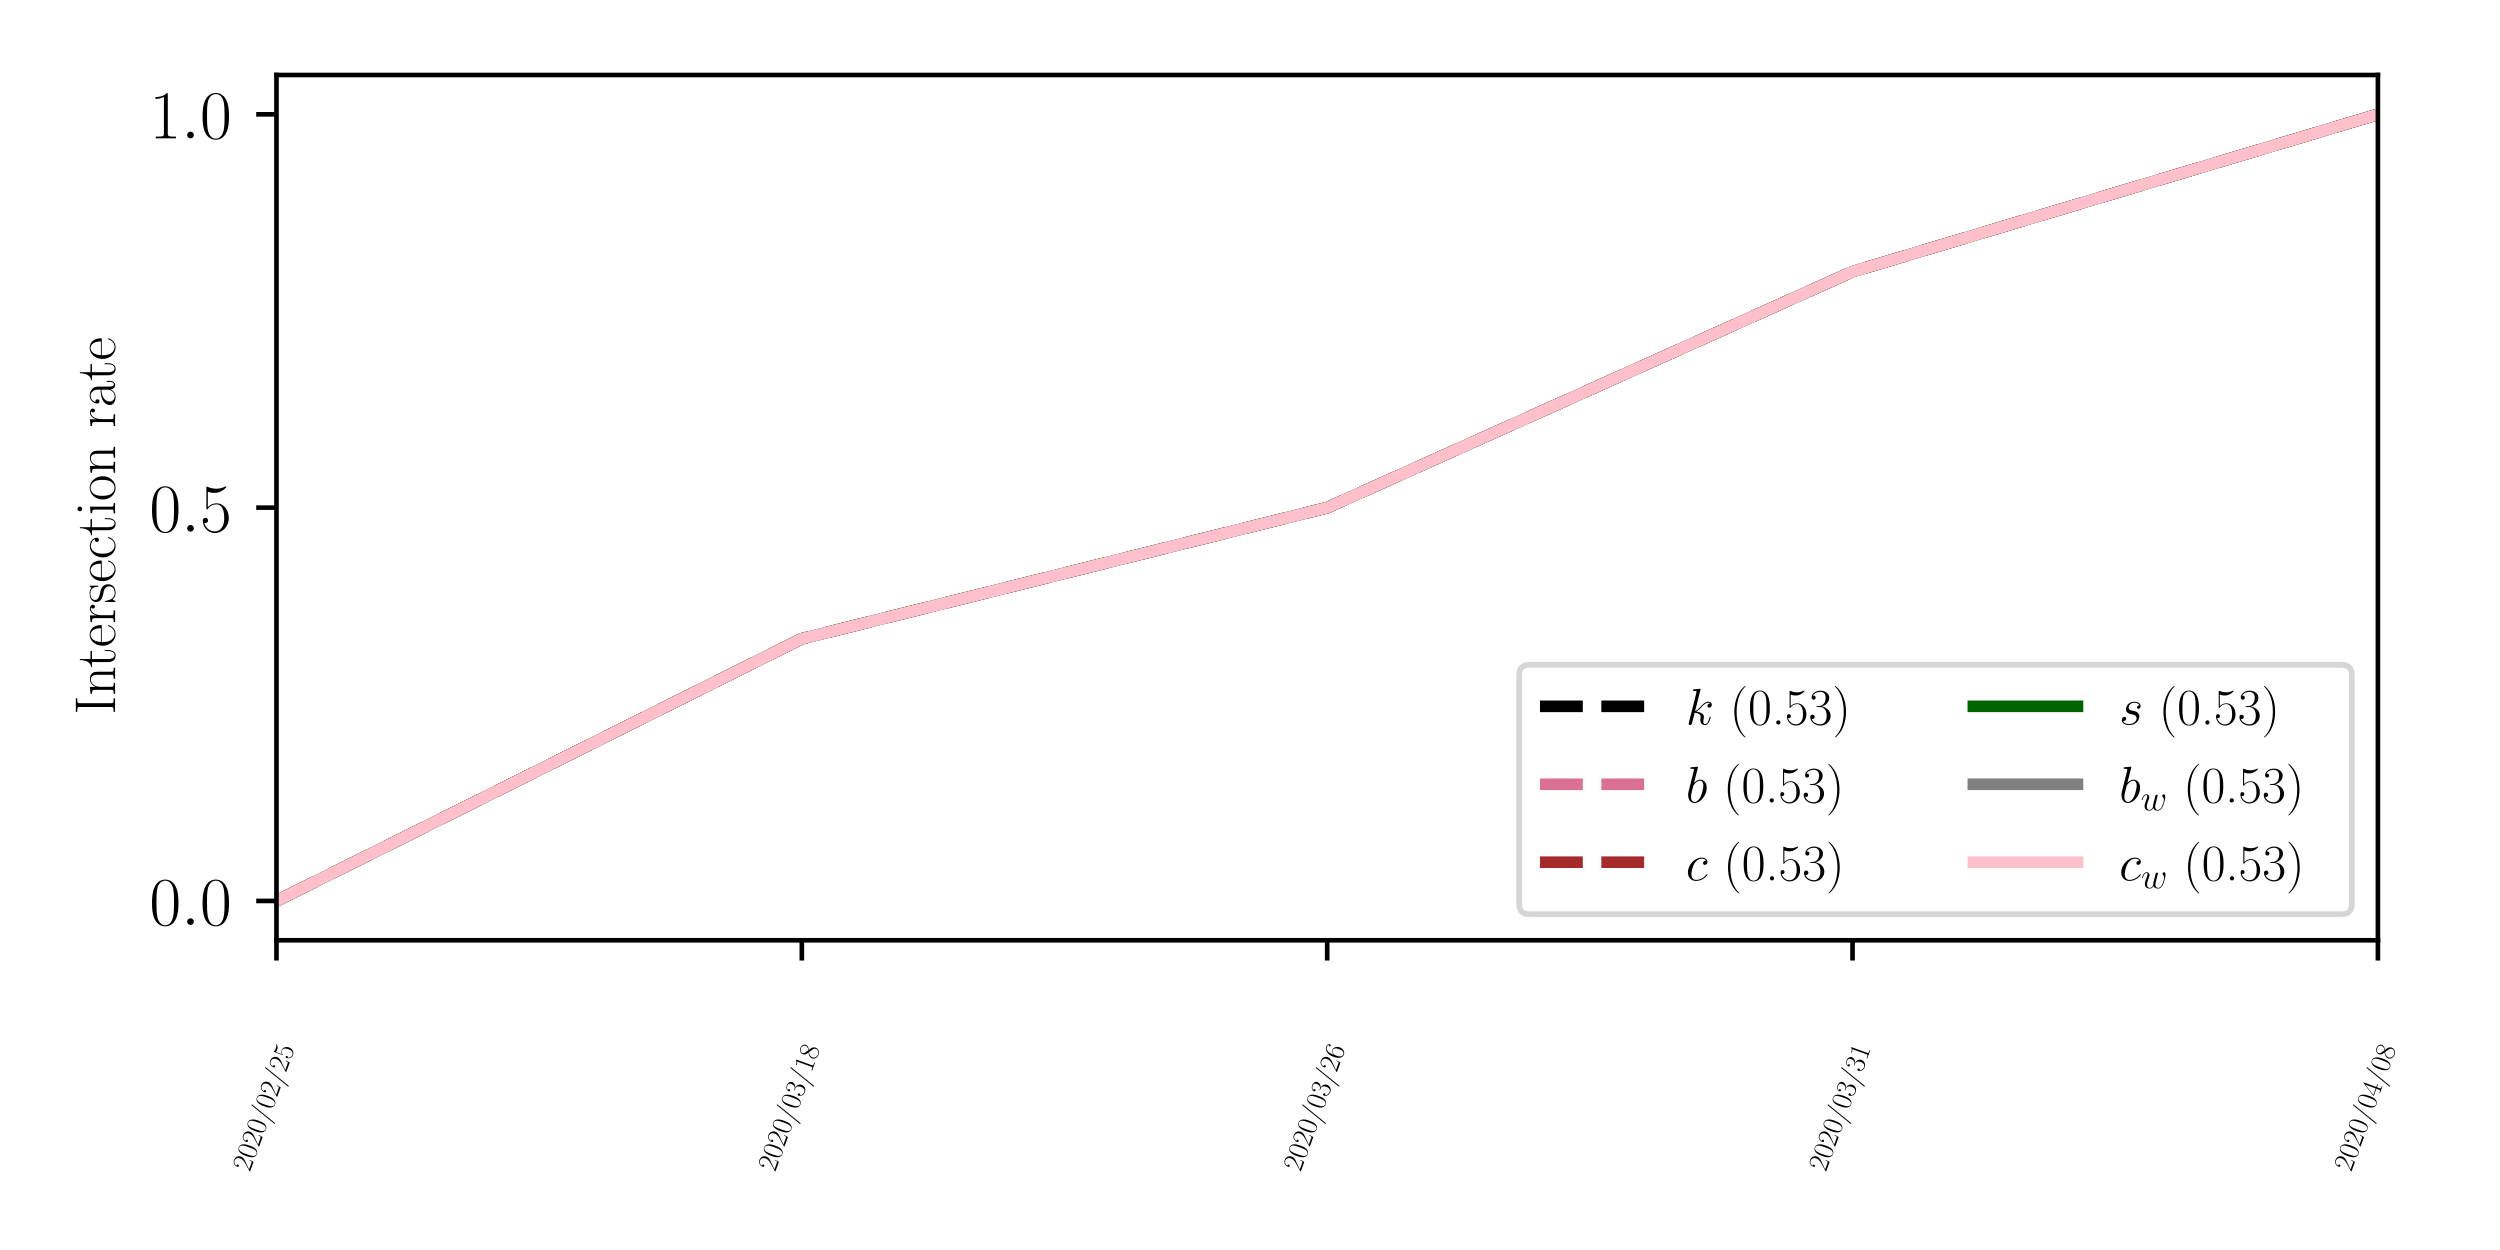
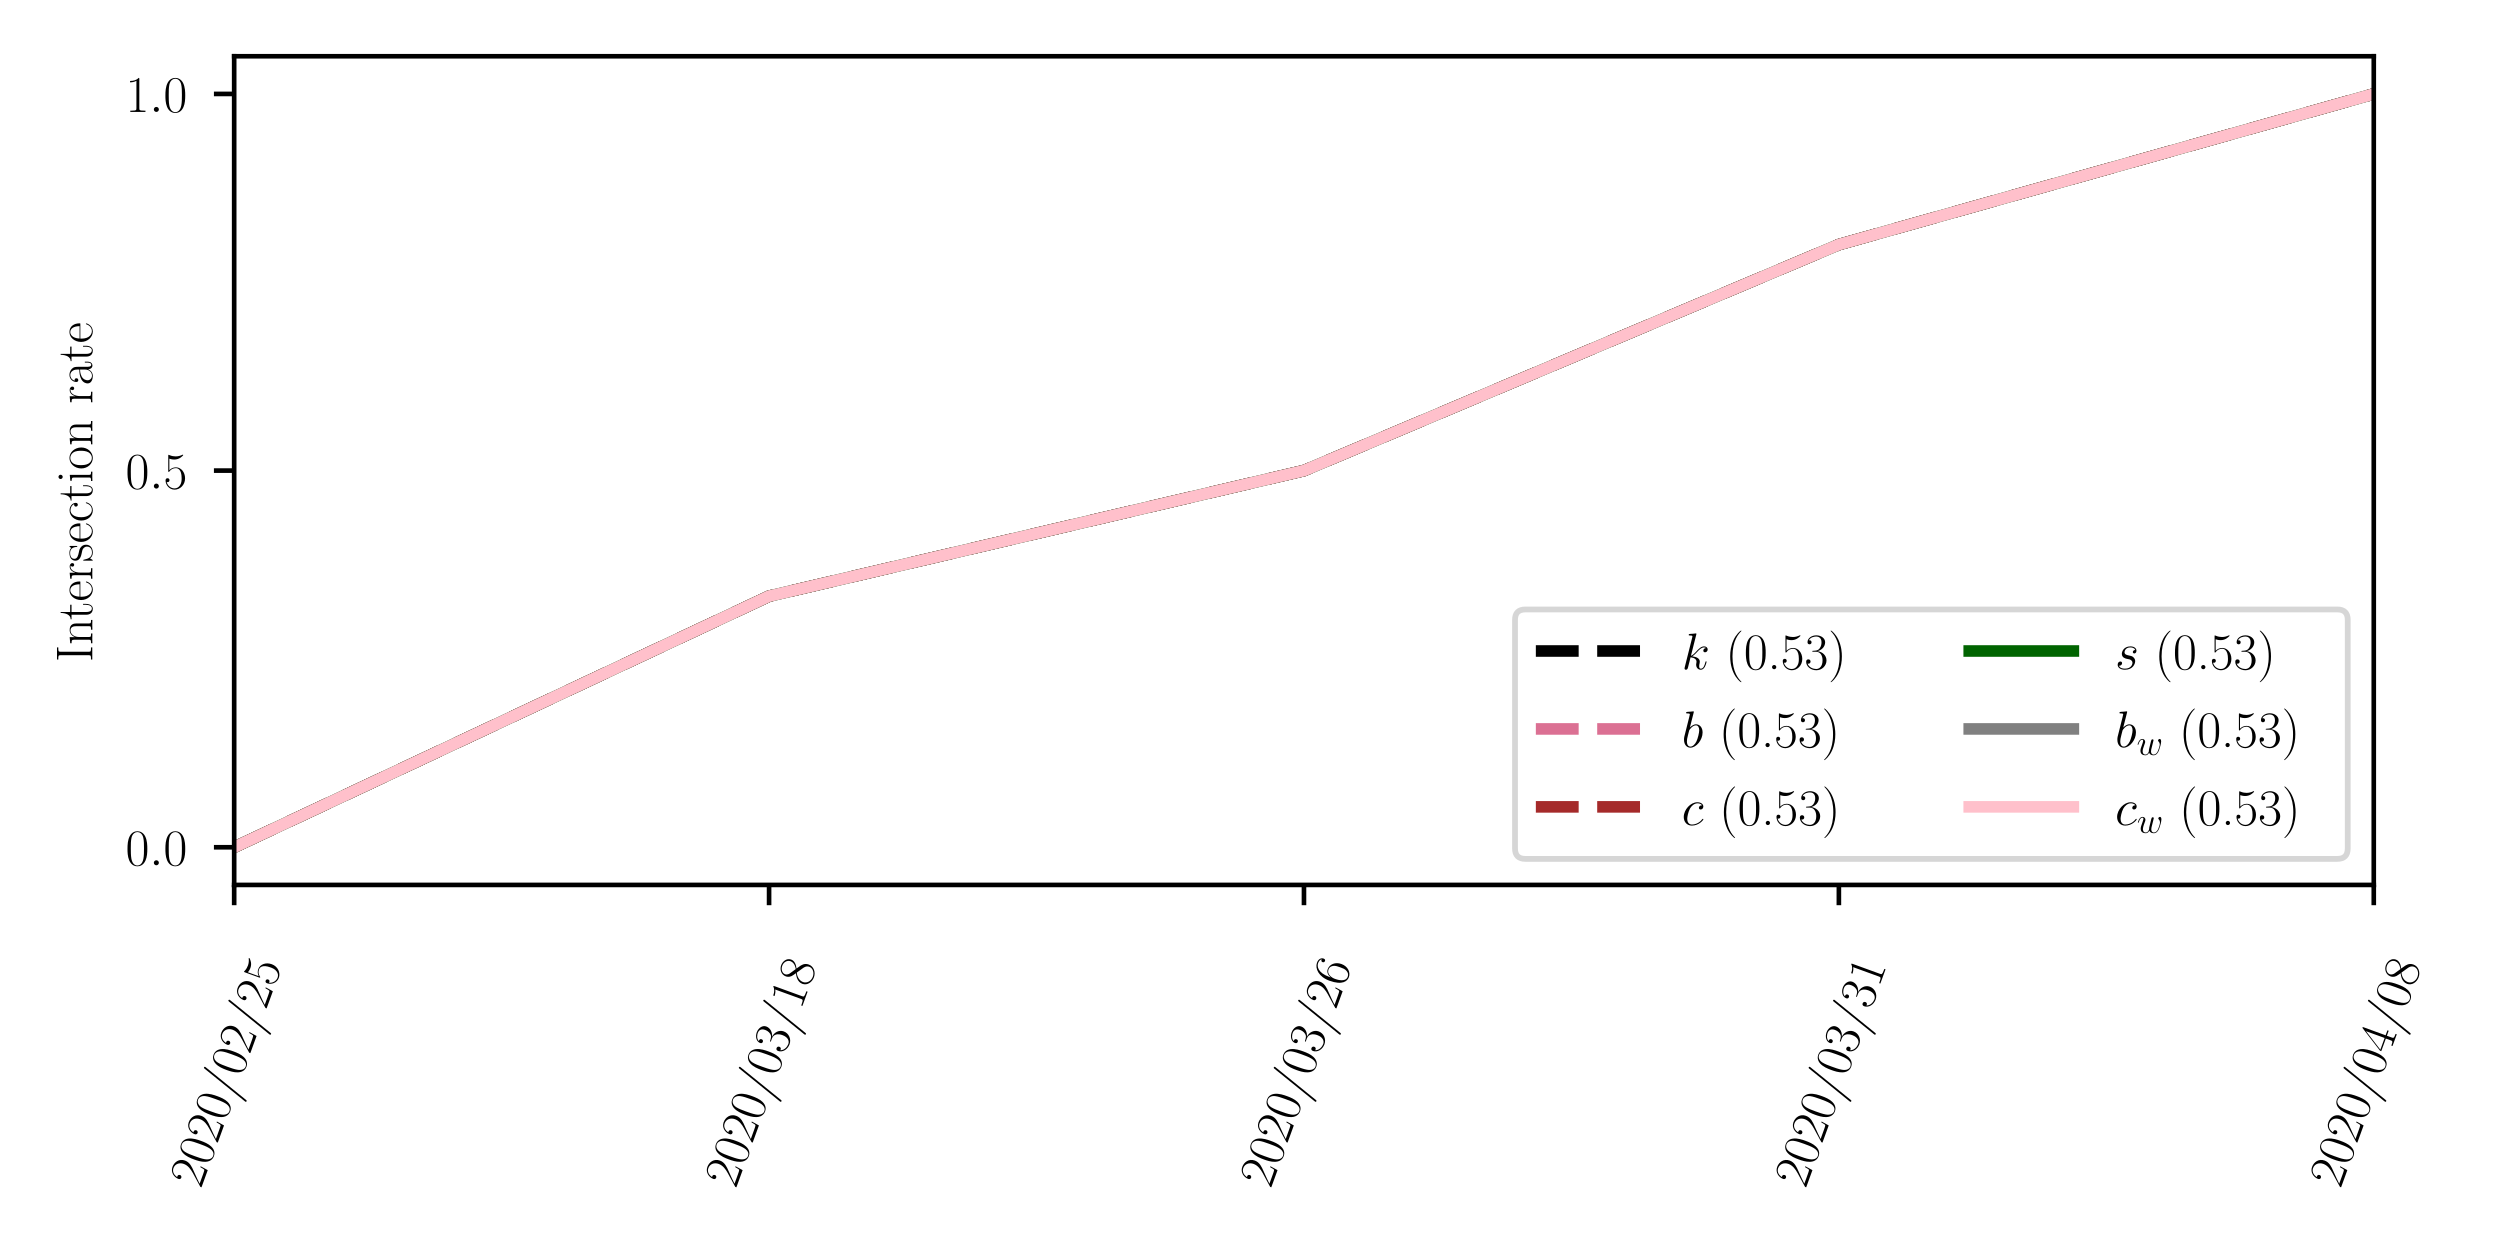
<svg xmlns="http://www.w3.org/2000/svg" xmlns:xlink="http://www.w3.org/1999/xlink" height="216pt" version="1.1" viewBox="0 0 432 216" width="432pt">
  <defs>
    <style type="text/css">*{stroke-linecap:butt;stroke-linejoin:round;}</style>
  </defs>
  <g id="figure_1">
    <g id="patch_1">
      <path d="M 0 216  L 432 216  L 432 0  L 0 0  z " style="fill:#ffffff;" />
    </g>
    <g id="axes_1">
      <g id="patch_2">
-         <path d="M 47.773 162.48  L 410.902 162.48  L 410.902 12.96  L 47.773 12.96  z " style="fill:#ffffff;" />
+         <path d="M 40.465 152.915  L 410.188 152.915  L 410.188 9.72  L 40.465 9.72  z " style="fill:#ffffff;" />
      </g>
      <g id="matplotlib.axis_1">
        <g id="xtick_1">
          <g id="line2d_1">
            <defs>
-               <path d="M 0 0  L 0 3.5  " id="m657aa4697c" style="stroke:#000000;stroke-width:0.8;" />
-             </defs>
-             <g>
-               <use style="stroke:#000000;stroke-width:0.8;" x="47.773" xlink:href="#m657aa4697c" y="162.48" />
+               <path d="M 0 0  L 0 3.5  " id="m4691509f79" style="stroke:#000000;stroke-width:0.8;" />
+             </defs>
+             <g>
+               <use style="stroke:#000000;stroke-width:0.8;" x="40.465" xlink:href="#m4691509f79" y="152.915" />
            </g>
          </g>
          <g id="text_1">
-             <g transform="translate(43.1461 202.6141)rotate(-70)scale(0.05 -0.05)">
+             <g transform="translate(34.69212 205.5133)rotate(-70)scale(0.09 -0.09)">
              <defs>
                <path d="M 2669 989  L 2554 989  C 2490 536 2438 459 2413 420  C 2381 369 1920 369 1830 369  L 602 369  C 832 619 1280 1072 1824 1597  C 2214 1967 2669 2402 2669 3035  C 2669 3790 2067 4224 1395 4224  C 691 4224 262 3604 262 3030  C 262 2780 448 2748 525 2748  C 589 2748 781 2787 781 3010  C 781 3207 614 3264 525 3264  C 486 3264 448 3258 422 3245  C 544 3790 915 4058 1306 4058  C 1862 4058 2227 3617 2227 3035  C 2227 2479 1901 2000 1536 1584  L 262 146  L 262 0  L 2515 0  L 2669 989  z " id="CMR17-32" transform="scale(0.015625)" />
                <path d="M 2688 2025  C 2688 2416 2682 3080 2413 3591  C 2176 4039 1798 4198 1466 4198  C 1158 4198 768 4058 525 3597  C 269 3118 243 2524 243 2025  C 243 1661 250 1106 448 619  C 723 -39 1216 -128 1466 -128  C 1760 -128 2208 -7 2470 600  C 2662 1042 2688 1559 2688 2025  z M 1466 -26  C 1056 -26 813 325 723 812  C 653 1188 653 1738 653 2096  C 653 2588 653 2997 736 3387  C 858 3929 1216 4096 1466 4096  C 1728 4096 2067 3923 2189 3400  C 2272 3036 2278 2607 2278 2096  C 2278 1680 2278 1169 2202 792  C 2067 95 1690 -26 1466 -26  z " id="CMR17-30" transform="scale(0.015625)" />
                <path d="M 2605 4545  C 2637 4627 2637 4640 2637 4653  C 2637 4729 2579 4768 2528 4768  C 2451 4768 2426 4717 2400 4640  L 326 -1377  C 294 -1460 294 -1473 294 -1486  C 294 -1562 352 -1600 403 -1600  C 480 -1600 506 -1549 531 -1473  L 2605 4545  z " id="CMR17-2f" transform="scale(0.015625)" />
                <path d="M 730 3692  C 794 3666 1056 3584 1325 3584  C 1920 3584 2246 3911 2432 4100  C 2432 4157 2432 4192 2394 4192  C 2387 4192 2374 4192 2323 4163  C 2099 4058 1837 3973 1517 3973  C 1325 3973 1037 3999 723 4139  C 653 4171 640 4171 634 4171  C 602 4171 595 4164 595 4037  L 595 2203  C 595 2089 595 2057 659 2057  C 691 2057 704 2070 736 2114  C 941 2401 1222 2522 1542 2522  C 1766 2522 2246 2382 2246 1289  C 2246 1085 2246 715 2054 421  C 1894 159 1645 25 1370 25  C 947 25 518 320 403 814  C 429 807 480 795 506 795  C 589 795 749 840 749 1038  C 749 1210 627 1280 506 1280  C 358 1280 262 1190 262 1011  C 262 454 704 -128 1382 -128  C 2042 -128 2669 440 2669 1264  C 2669 2030 2170 2624 1549 2624  C 1222 2624 947 2503 730 2274  L 730 3692  z " id="CMR17-35" transform="scale(0.015625)" />
              </defs>
              <use transform="scale(0.996264)" xlink:href="#CMR17-32" />
              <use transform="translate(45.69048 0)scale(0.996264)" xlink:href="#CMR17-30" />
              <use transform="translate(91.38095 0)scale(0.996264)" xlink:href="#CMR17-32" />
              <use transform="translate(137.0714 0)scale(0.996264)" xlink:href="#CMR17-30" />
              <use transform="translate(182.7619 0)scale(0.996264)" xlink:href="#CMR17-2f" />
              <use transform="translate(228.4524 0)scale(0.996264)" xlink:href="#CMR17-30" />
              <use transform="translate(274.1429 0)scale(0.996264)" xlink:href="#CMR17-32" />
              <use transform="translate(319.8333 0)scale(0.996264)" xlink:href="#CMR17-2f" />
              <use transform="translate(365.5238 0)scale(0.996264)" xlink:href="#CMR17-32" />
              <use transform="translate(411.2143 0)scale(0.996264)" xlink:href="#CMR17-35" />
            </g>
          </g>
        </g>
        <g id="xtick_2">
          <g id="line2d_2">
            <g>
-               <use style="stroke:#000000;stroke-width:0.8;" x="138.556" xlink:href="#m657aa4697c" y="162.48" />
+               <use style="stroke:#000000;stroke-width:0.8;" x="132.896" xlink:href="#m4691509f79" y="152.915" />
            </g>
          </g>
          <g id="text_2">
-             <g transform="translate(133.9283 202.6141)rotate(-70)scale(0.05 -0.05)">
+             <g transform="translate(127.1227 205.5133)rotate(-70)scale(0.09 -0.09)">
              <defs>
                <path d="M 1414 2157  C 1984 2157 2234 1662 2234 1090  C 2234 320 1824 25 1453 25  C 1114 25 563 194 390 693  C 422 680 454 680 486 680  C 640 680 755 782 755 948  C 755 1133 614 1216 486 1216  C 378 1216 211 1165 211 926  C 211 335 787 -128 1466 -128  C 2176 -128 2720 430 2720 1085  C 2720 1707 2208 2157 1600 2227  C 2086 2328 2554 2756 2554 3329  C 2554 3820 2048 4179 1472 4179  C 890 4179 378 3829 378 3329  C 378 3110 544 3072 627 3072  C 762 3072 877 3155 877 3321  C 877 3486 762 3569 627 3569  C 602 3569 570 3569 544 3557  C 730 3959 1235 4032 1459 4032  C 1683 4032 2106 3925 2106 3320  C 2106 3143 2080 2828 1862 2550  C 1670 2304 1453 2304 1242 2284  C 1210 2284 1062 2269 1037 2269  C 992 2263 966 2257 966 2208  C 966 2163 973 2157 1101 2157  L 1414 2157  z " id="CMR17-33" transform="scale(0.015625)" />
                <path d="M 1702 4058  C 1702 4192 1696 4192 1606 4192  C 1357 3916 979 3827 621 3827  C 602 3827 570 3827 563 3808  C 557 3795 557 3782 557 3648  C 755 3648 1088 3686 1344 3839  L 1344 461  C 1344 236 1331 160 781 160  L 589 160  L 589 0  C 896 0 1216 0 1523 0  C 1830 0 2150 0 2458 0  L 2458 160  L 2266 160  C 1715 160 1702 230 1702 458  L 1702 4058  z " id="CMR17-31" transform="scale(0.015625)" />
                <path d="M 1741 2264  C 2144 2467 2554 2773 2554 3263  C 2554 3841 1990 4179 1472 4179  C 890 4179 378 3759 378 3180  C 378 3021 416 2747 666 2505  C 730 2442 998 2251 1171 2130  C 883 1983 211 1634 211 934  C 211 279 838 -128 1459 -128  C 2144 -128 2720 362 2720 1010  C 2720 1590 2330 1857 2074 2029  L 1741 2264  z M 902 2822  C 851 2854 595 3051 595 3351  C 595 3739 998 4032 1459 4032  C 1965 4032 2336 3676 2336 3262  C 2336 2669 1670 2331 1638 2331  C 1632 2331 1626 2331 1574 2370  L 902 2822  z M 2080 1519  C 2176 1449 2483 1240 2483 851  C 2483 381 2010 25 1472 25  C 890 25 448 438 448 940  C 448 1443 838 1862 1280 2060  L 2080 1519  z " id="CMR17-38" transform="scale(0.015625)" />
              </defs>
              <use transform="scale(0.996264)" xlink:href="#CMR17-32" />
              <use transform="translate(45.69048 0)scale(0.996264)" xlink:href="#CMR17-30" />
              <use transform="translate(91.38095 0)scale(0.996264)" xlink:href="#CMR17-32" />
              <use transform="translate(137.0714 0)scale(0.996264)" xlink:href="#CMR17-30" />
              <use transform="translate(182.7619 0)scale(0.996264)" xlink:href="#CMR17-2f" />
              <use transform="translate(228.4524 0)scale(0.996264)" xlink:href="#CMR17-30" />
              <use transform="translate(274.1429 0)scale(0.996264)" xlink:href="#CMR17-33" />
              <use transform="translate(319.8333 0)scale(0.996264)" xlink:href="#CMR17-2f" />
              <use transform="translate(365.5238 0)scale(0.996264)" xlink:href="#CMR17-31" />
              <use transform="translate(411.2143 0)scale(0.996264)" xlink:href="#CMR17-38" />
            </g>
          </g>
        </g>
        <g id="xtick_3">
          <g id="line2d_3">
            <g>
-               <use style="stroke:#000000;stroke-width:0.8;" x="229.338" xlink:href="#m657aa4697c" y="162.48" />
+               <use style="stroke:#000000;stroke-width:0.8;" x="225.326" xlink:href="#m4691509f79" y="152.915" />
            </g>
          </g>
          <g id="text_3">
-             <g transform="translate(224.7105 202.6141)rotate(-70)scale(0.05 -0.05)">
+             <g transform="translate(219.5532 205.5133)rotate(-70)scale(0.09 -0.09)">
              <defs>
                <path d="M 678 2176  C 678 3690 1395 4032 1811 4032  C 1946 4032 2272 4009 2400 3776  C 2298 3776 2106 3776 2106 3553  C 2106 3381 2246 3323 2336 3323  C 2394 3323 2566 3348 2566 3560  C 2566 3954 2246 4179 1805 4179  C 1043 4179 243 3390 243 1984  C 243 253 966 -128 1478 -128  C 2099 -128 2688 427 2688 1283  C 2688 2081 2170 2662 1517 2662  C 1126 2662 838 2407 678 1960  L 678 2176  z M 1478 25  C 691 25 691 1200 691 1436  C 691 1896 909 2560 1504 2560  C 1613 2560 1926 2560 2138 2120  C 2253 1870 2253 1609 2253 1289  C 2253 944 2253 690 2118 434  C 1978 171 1773 25 1478 25  z " id="CMR17-36" transform="scale(0.015625)" />
              </defs>
              <use transform="scale(0.996264)" xlink:href="#CMR17-32" />
              <use transform="translate(45.69048 0)scale(0.996264)" xlink:href="#CMR17-30" />
              <use transform="translate(91.38095 0)scale(0.996264)" xlink:href="#CMR17-32" />
              <use transform="translate(137.0714 0)scale(0.996264)" xlink:href="#CMR17-30" />
              <use transform="translate(182.7619 0)scale(0.996264)" xlink:href="#CMR17-2f" />
              <use transform="translate(228.4524 0)scale(0.996264)" xlink:href="#CMR17-30" />
              <use transform="translate(274.1429 0)scale(0.996264)" xlink:href="#CMR17-33" />
              <use transform="translate(319.8333 0)scale(0.996264)" xlink:href="#CMR17-2f" />
              <use transform="translate(365.5238 0)scale(0.996264)" xlink:href="#CMR17-32" />
              <use transform="translate(411.2143 0)scale(0.996264)" xlink:href="#CMR17-36" />
            </g>
          </g>
        </g>
        <g id="xtick_4">
          <g id="line2d_4">
            <g>
-               <use style="stroke:#000000;stroke-width:0.8;" x="320.12" xlink:href="#m657aa4697c" y="162.48" />
+               <use style="stroke:#000000;stroke-width:0.8;" x="317.757" xlink:href="#m4691509f79" y="152.915" />
            </g>
          </g>
          <g id="text_4">
-             <g transform="translate(315.4927 202.6141)rotate(-70)scale(0.05 -0.05)">
+             <g transform="translate(311.9838 205.5133)rotate(-70)scale(0.09 -0.09)">
              <use transform="scale(0.996264)" xlink:href="#CMR17-32" />
              <use transform="translate(45.69048 0)scale(0.996264)" xlink:href="#CMR17-30" />
              <use transform="translate(91.38095 0)scale(0.996264)" xlink:href="#CMR17-32" />
              <use transform="translate(137.0714 0)scale(0.996264)" xlink:href="#CMR17-30" />
              <use transform="translate(182.7619 0)scale(0.996264)" xlink:href="#CMR17-2f" />
              <use transform="translate(228.4524 0)scale(0.996264)" xlink:href="#CMR17-30" />
              <use transform="translate(274.1429 0)scale(0.996264)" xlink:href="#CMR17-33" />
              <use transform="translate(319.8333 0)scale(0.996264)" xlink:href="#CMR17-2f" />
              <use transform="translate(365.5238 0)scale(0.996264)" xlink:href="#CMR17-33" />
              <use transform="translate(411.2143 0)scale(0.996264)" xlink:href="#CMR17-31" />
            </g>
          </g>
        </g>
        <g id="xtick_5">
          <g id="line2d_5">
            <g>
-               <use style="stroke:#000000;stroke-width:0.8;" x="410.902" xlink:href="#m657aa4697c" y="162.48" />
+               <use style="stroke:#000000;stroke-width:0.8;" x="410.188" xlink:href="#m4691509f79" y="152.915" />
            </g>
          </g>
          <g id="text_5">
-             <g transform="translate(406.2749 202.6141)rotate(-70)scale(0.05 -0.05)">
+             <g transform="translate(404.4144 205.5133)rotate(-70)scale(0.09 -0.09)">
              <defs>
                <path d="M 2150 4122  C 2150 4256 2144 4256 2029 4256  L 128 1254  L 128 1088  L 1779 1088  L 1779 457  C 1779 224 1766 160 1318 160  L 1197 160  L 1197 0  C 1402 0 1747 0 1965 0  C 2182 0 2528 0 2733 0  L 2733 160  L 2611 160  C 2163 160 2150 224 2150 457  L 2150 1088  L 2803 1088  L 2803 1254  L 2150 1254  L 2150 4122  z M 1798 3703  L 1798 1254  L 256 1254  L 1798 3703  z " id="CMR17-34" transform="scale(0.015625)" />
              </defs>
              <use transform="scale(0.996264)" xlink:href="#CMR17-32" />
              <use transform="translate(45.69048 0)scale(0.996264)" xlink:href="#CMR17-30" />
              <use transform="translate(91.38095 0)scale(0.996264)" xlink:href="#CMR17-32" />
              <use transform="translate(137.0714 0)scale(0.996264)" xlink:href="#CMR17-30" />
              <use transform="translate(182.7619 0)scale(0.996264)" xlink:href="#CMR17-2f" />
              <use transform="translate(228.4524 0)scale(0.996264)" xlink:href="#CMR17-30" />
              <use transform="translate(274.1429 0)scale(0.996264)" xlink:href="#CMR17-34" />
              <use transform="translate(319.8333 0)scale(0.996264)" xlink:href="#CMR17-2f" />
              <use transform="translate(365.5238 0)scale(0.996264)" xlink:href="#CMR17-30" />
              <use transform="translate(411.2143 0)scale(0.996264)" xlink:href="#CMR17-38" />
            </g>
          </g>
        </g>
      </g>
      <g id="matplotlib.axis_2">
        <g id="ytick_1">
          <g id="line2d_6">
            <defs>
-               <path d="M 0 0  L -3.5 0  " id="m4fef4a9b06" style="stroke:#000000;stroke-width:0.8;" />
-             </defs>
-             <g>
-               <use style="stroke:#000000;stroke-width:0.8;" x="47.773" xlink:href="#m4fef4a9b06" y="155.683" />
+               <path d="M 0 0  L -3.5 0  " id="m60e252d87d" style="stroke:#000000;stroke-width:0.8;" />
+             </defs>
+             <g>
+               <use style="stroke:#000000;stroke-width:0.8;" x="40.465" xlink:href="#m60e252d87d" y="146.406" />
            </g>
          </g>
          <g id="text_6">
-             <g transform="translate(25.81568 159.8343)scale(0.12 -0.12)">
+             <g transform="translate(21.69011 149.5196)scale(0.09 -0.09)">
              <defs>
                <path d="M 1178 307  C 1178 492 1024 619 870 619  C 685 619 557 466 557 313  C 557 128 710 0 864 0  C 1050 0 1178 153 1178 307  z " id="CMMI12-3a" transform="scale(0.015625)" />
              </defs>
              <use transform="scale(0.996264)" xlink:href="#CMR17-30" />
              <use transform="translate(45.69048 0)scale(0.996264)" xlink:href="#CMMI12-3a" />
              <use transform="translate(72.78765 0)scale(0.996264)" xlink:href="#CMR17-30" />
            </g>
          </g>
        </g>
        <g id="ytick_2">
          <g id="line2d_7">
            <g>
-               <use style="stroke:#000000;stroke-width:0.8;" x="47.773" xlink:href="#m4fef4a9b06" y="87.72" />
+               <use style="stroke:#000000;stroke-width:0.8;" x="40.465" xlink:href="#m60e252d87d" y="81.318" />
            </g>
          </g>
          <g id="text_7">
-             <g transform="translate(25.81568 91.87089)scale(0.12 -0.12)">
+             <g transform="translate(21.69011 84.43092)scale(0.09 -0.09)">
              <use transform="scale(0.996264)" xlink:href="#CMR17-30" />
              <use transform="translate(45.69048 0)scale(0.996264)" xlink:href="#CMMI12-3a" />
              <use transform="translate(72.78765 0)scale(0.996264)" xlink:href="#CMR17-35" />
            </g>
          </g>
        </g>
        <g id="ytick_3">
          <g id="line2d_8">
            <g>
-               <use style="stroke:#000000;stroke-width:0.8;" x="47.773" xlink:href="#m4fef4a9b06" y="19.756" />
+               <use style="stroke:#000000;stroke-width:0.8;" x="40.465" xlink:href="#m60e252d87d" y="16.229" />
            </g>
          </g>
          <g id="text_8">
-             <g transform="translate(25.81568 23.90743)scale(0.12 -0.12)">
+             <g transform="translate(21.69011 19.3422)scale(0.09 -0.09)">
              <use transform="scale(0.996264)" xlink:href="#CMR17-31" />
              <use transform="translate(45.69048 0)scale(0.996264)" xlink:href="#CMMI12-3a" />
              <use transform="translate(72.78765 0)scale(0.996264)" xlink:href="#CMR17-30" />
            </g>
          </g>
        </g>
        <g id="text_9">
-           <g transform="translate(19.8785 123.4747)rotate(-90)scale(0.1 -0.1)">
+           <g transform="translate(15.94665 114.3902)rotate(-90)scale(0.09 -0.09)">
            <defs>
              <path d="M 1261 3905  C 1261 4192 1338 4192 1798 4192  L 1798 4352  C 1594 4352 1267 4352 1050 4352  C 832 4352 506 4352 301 4352  L 301 4192  C 762 4192 838 4192 838 3905  L 838 447  C 838 160 762 160 301 160  L 301 0  C 506 0 832 0 1050 0  C 1267 0 1594 0 1798 0  L 1798 160  C 1338 160 1261 160 1261 447  L 1261 3905  z " id="CMR17-49" transform="scale(0.015625)" />
              <path d="M 2656 1933  C 2656 2259 2592 2790 1837 2790  C 1331 2790 1069 2400 973 2144  L 966 2144  L 966 2790  L 211 2720  L 211 2554  C 589 2554 646 2515 646 2208  L 646 428  C 646 184 621 153 211 153  L 211 -13  C 365 0 646 0 813 0  C 979 0 1267 0 1421 -13  L 1421 153  C 1011 153 986 178 986 428  L 986 1658  C 986 2247 1344 2688 1792 2688  C 2266 2688 2317 2266 2317 1958  L 2317 428  C 2317 184 2291 153 1882 153  L 1882 -13  C 2035 0 2317 0 2483 0  C 2650 0 2938 0 3091 -13  L 3091 153  C 2682 153 2656 178 2656 428  L 2656 1933  z " id="CMR17-6e" transform="scale(0.015625)" />
              <path d="M 966 2560  L 1862 2560  L 1862 2725  L 966 2725  L 966 3904  L 851 3904  C 838 3245 614 2668 70 2668  L 70 2560  L 627 2560  L 627 771  C 627 650 627 -64 1370 -64  C 1747 -64 1965 306 1965 777  L 1965 1140  L 1850 1140  L 1850 783  C 1850 344 1677 51 1408 51  C 1222 51 966 178 966 758  L 966 2560  z " id="CMR17-74" transform="scale(0.015625)" />
              <path d="M 2438 1472  C 2464 1498 2464 1511 2464 1576  C 2464 2238 2118 2816 1389 2816  C 710 2816 173 2169 173 1383  C 173 551 781 -64 1459 -64  C 2176 -64 2458 607 2458 740  C 2458 784 2419 784 2406 784  C 2362 784 2355 771 2330 696  C 2189 265 1837 51 1504 51  C 1229 51 954 203 781 480  C 582 803 582 1176 582 1472  L 2438 1472  z M 589 1568  C 634 2505 1126 2714 1382 2714  C 1818 2714 2112 2297 2118 1568  L 589 1568  z " id="CMR17-65" transform="scale(0.015625)" />
              <path d="M 960 1497  C 960 2112 1222 2688 1702 2688  C 1747 2688 1792 2682 1837 2662  C 1837 2662 1696 2617 1696 2452  C 1696 2298 1818 2234 1914 2234  C 1990 2234 2131 2279 2131 2458  C 2131 2663 1926 2790 1709 2790  C 1222 2790 1011 2317 947 2093  L 941 2093  L 941 2790  L 198 2720  L 198 2554  C 576 2554 634 2515 634 2208  L 634 428  C 634 184 608 153 198 153  L 198 -13  C 352 0 646 0 813 0  C 998 0 1325 0 1498 -13  L 1498 153  C 1037 153 960 153 960 440  L 960 1497  z " id="CMR17-72" transform="scale(0.015625)" />
              <path d="M 1978 2697  C 1978 2813 1971 2819 1933 2819  C 1907 2819 1901 2813 1824 2717  C 1805 2691 1747 2626 1728 2601  C 1523 2819 1235 2819 1126 2819  C 416 2819 160 2447 160 2076  C 160 1498 813 1365 998 1325  C 1402 1243 1542 1217 1677 1101  C 1760 1025 1901 884 1901 654  C 1901 384 1747 38 1158 38  C 602 38 403 460 288 1021  C 269 1110 269 1117 218 1117  C 166 1117 160 1110 160 983  L 160 63  C 160 -51 166 -58 205 -58  C 237 -58 243 -51 275 0  C 314 57 410 211 448 276  C 576 103 800 -64 1158 -64  C 1792 -64 2131 283 2131 784  C 2131 1112 1958 1285 1875 1362  C 1683 1561 1459 1606 1190 1657  C 838 1735 390 1825 390 2217  C 390 2383 480 2737 1126 2737  C 1811 2737 1850 2094 1862 1888  C 1869 1856 1901 1849 1920 1849  C 1978 1849 1978 1869 1978 1978  L 1978 2697  z " id="CMR17-73" transform="scale(0.015625)" />
              <path d="M 2234 2240  C 2112 2240 1933 2240 1933 2017  C 1933 1838 2080 1787 2163 1787  C 2208 1787 2394 1807 2394 2024  C 2394 2467 1958 2803 1466 2803  C 787 2803 211 2178 211 1363  C 211 516 813 -64 1466 -64  C 2259 -64 2458 677 2458 748  C 2458 774 2451 793 2406 793  C 2362 793 2355 787 2330 703  C 2163 180 1798 51 1523 51  C 1114 51 621 427 621 1369  C 621 2338 1094 2688 1472 2688  C 1722 2688 2093 2573 2234 2240  z " id="CMR17-63" transform="scale(0.015625)" />
              <path d="M 992 3909  C 992 4049 877 4170 730 4170  C 589 4170 467 4056 467 3909  C 467 3769 582 3648 730 3648  C 870 3648 992 3763 992 3909  z M 243 2706  L 243 2541  C 602 2541 653 2502 653 2197  L 653 427  C 653 184 627 153 218 153  L 218 -13  C 371 0 646 0 806 0  C 960 0 1222 0 1370 -13  L 1370 153  C 992 153 979 191 979 420  L 979 2776  L 243 2706  z " id="CMR17-69" transform="scale(0.015625)" />
              <path d="M 2758 1356  C 2758 2176 2163 2816 1466 2816  C 768 2816 173 2176 173 1356  C 173 551 768 -64 1466 -64  C 2163 -64 2758 551 2758 1356  z M 1466 51  C 1165 51 909 230 762 480  C 602 767 582 1126 582 1408  C 582 1677 595 2010 762 2298  C 890 2509 1139 2714 1466 2714  C 1754 2714 1997 2554 2150 2330  C 2349 2029 2349 1607 2349 1408  C 2349 1158 2336 775 2163 467  C 1984 173 1709 51 1466 51  z " id="CMR17-6f" transform="scale(0.015625)" />
              <path d="M 2304 1653  C 2304 2072 2304 2294 2035 2543  C 1798 2752 1523 2816 1306 2816  C 800 2816 435 2407 435 1971  C 435 1728 627 1728 666 1728  C 749 1728 896 1778 896 1954  C 896 2112 774 2181 666 2181  C 640 2181 608 2174 589 2168  C 723 2592 1069 2714 1293 2714  C 1613 2714 1965 2429 1965 1885  L 1965 1600  C 1587 1600 1133 1549 774 1357  C 371 1133 256 813 256 570  C 256 77 832 -64 1171 -64  C 1523 -64 1850 139 1990 511  C 2003 233 2182 -18 2464 -18  C 2598 -18 2938 70 2938 567  L 2938 920  L 2822 920  L 2822 562  C 2822 178 2650 128 2566 128  C 2304 128 2304 458 2304 738  L 2304 1653  z M 1965 870  C 1965 317 1568 38 1216 38  C 896 38 646 275 646 570  C 646 761 730 1100 1101 1305  C 1408 1478 1760 1504 1965 1504  L 1965 870  z " id="CMR17-61" transform="scale(0.015625)" />
            </defs>
            <use transform="scale(0.996264)" xlink:href="#CMR17-49" />
            <use transform="translate(32.63841 0)scale(0.996264)" xlink:href="#CMR17-6e" />
            <use transform="translate(80.93133 0)scale(0.996264)" xlink:href="#CMR17-74" />
            <use transform="translate(116.2121 0)scale(0.996264)" xlink:href="#CMR17-65" />
            <use transform="translate(156.6978 0)scale(0.996264)" xlink:href="#CMR17-72" />
            <use transform="translate(191.9785 0)scale(0.996264)" xlink:href="#CMR17-73" />
            <use transform="translate(227.7799 0)scale(0.996264)" xlink:href="#CMR17-65" />
            <use transform="translate(268.2655 0)scale(0.996264)" xlink:href="#CMR17-63" />
            <use transform="translate(308.7512 0)scale(0.996264)" xlink:href="#CMR17-74" />
            <use transform="translate(344.0319 0)scale(0.996264)" xlink:href="#CMR17-69" />
            <use transform="translate(368.903 0)scale(0.996264)" xlink:href="#CMR17-6f" />
            <use transform="translate(414.5935 0)scale(0.996264)" xlink:href="#CMR17-6e" />
            <use transform="translate(495.5648 0)scale(0.996264)" xlink:href="#CMR17-72" />
            <use transform="translate(530.8456 0)scale(0.996264)" xlink:href="#CMR17-61" />
            <use transform="translate(576.5361 0)scale(0.996264)" xlink:href="#CMR17-74" />
            <use transform="translate(611.8168 0)scale(0.996264)" xlink:href="#CMR17-65" />
          </g>
        </g>
      </g>
      <g id="line2d_9">
-         <path clip-path="url(#p33f08ad29c)" d="M 47.773 155.683  L 138.556 110.374  L 229.338 87.72  L 320.12 46.942  L 410.902 19.756  " style="fill:none;stroke:#000000;stroke-dasharray:7.4,3.2;stroke-dashoffset:0;stroke-width:2;" />
+         <path clip-path="url(#p08c175c26f)" d="M 40.465 146.406  L 132.896 103.014  L 225.326 81.318  L 317.757 42.264  L 410.188 16.229  " style="fill:none;stroke:#000000;stroke-dasharray:7.4,3.2;stroke-dashoffset:0;stroke-width:2;" />
      </g>
      <g id="line2d_10">
-         <path clip-path="url(#p33f08ad29c)" d="M 47.773 155.683  L 138.556 110.374  L 229.338 87.72  L 320.12 46.942  L 410.902 19.756  " style="fill:none;stroke:#db7093;stroke-dasharray:7.4,3.2;stroke-dashoffset:0;stroke-width:2;" />
+         <path clip-path="url(#p08c175c26f)" d="M 40.465 146.406  L 132.896 103.014  L 225.326 81.318  L 317.757 42.264  L 410.188 16.229  " style="fill:none;stroke:#db7093;stroke-dasharray:7.4,3.2;stroke-dashoffset:0;stroke-width:2;" />
      </g>
      <g id="line2d_11">
-         <path clip-path="url(#p33f08ad29c)" d="M 47.773 155.683  L 138.556 110.374  L 229.338 87.72  L 320.12 46.942  L 410.902 19.756  " style="fill:none;stroke:#a52a2a;stroke-dasharray:7.4,3.2;stroke-dashoffset:0;stroke-width:2;" />
+         <path clip-path="url(#p08c175c26f)" d="M 40.465 146.406  L 132.896 103.014  L 225.326 81.318  L 317.757 42.264  L 410.188 16.229  " style="fill:none;stroke:#a52a2a;stroke-dasharray:7.4,3.2;stroke-dashoffset:0;stroke-width:2;" />
      </g>
      <g id="line2d_12">
-         <path clip-path="url(#p33f08ad29c)" d="M 47.773 155.683  L 138.556 110.374  L 229.338 87.72  L 320.12 46.942  L 410.902 19.756  " style="fill:none;stroke:#006400;stroke-linecap:square;stroke-width:2;" />
+         <path clip-path="url(#p08c175c26f)" d="M 40.465 146.406  L 132.896 103.014  L 225.326 81.318  L 317.757 42.264  L 410.188 16.229  " style="fill:none;stroke:#006400;stroke-linecap:square;stroke-width:2;" />
      </g>
      <g id="line2d_13">
-         <path clip-path="url(#p33f08ad29c)" d="M 47.773 155.683  L 138.556 110.374  L 229.338 87.72  L 320.12 46.942  L 410.902 19.756  " style="fill:none;stroke:#808080;stroke-linecap:square;stroke-width:2;" />
+         <path clip-path="url(#p08c175c26f)" d="M 40.465 146.406  L 132.896 103.014  L 225.326 81.318  L 317.757 42.264  L 410.188 16.229  " style="fill:none;stroke:#808080;stroke-linecap:square;stroke-width:2;" />
      </g>
      <g id="line2d_14">
-         <path clip-path="url(#p33f08ad29c)" d="M 47.773 155.683  L 138.556 110.374  L 229.338 87.72  L 320.12 46.942  L 410.902 19.756  " style="fill:none;stroke:#ffc0cb;stroke-linecap:square;stroke-width:2;" />
+         <path clip-path="url(#p08c175c26f)" d="M 40.465 146.406  L 132.896 103.014  L 225.326 81.318  L 317.757 42.264  L 410.188 16.229  " style="fill:none;stroke:#ffc0cb;stroke-linecap:square;stroke-width:2;" />
      </g>
      <g id="patch_3">
-         <path d="M 47.773 162.48  L 47.773 12.96  " style="fill:none;stroke:#000000;stroke-linecap:square;stroke-linejoin:miter;stroke-width:0.8;" />
+         <path d="M 40.465 152.915  L 40.465 9.72  " style="fill:none;stroke:#000000;stroke-linecap:square;stroke-linejoin:miter;stroke-width:0.8;" />
      </g>
      <g id="patch_4">
-         <path d="M 410.902 162.48  L 410.902 12.96  " style="fill:none;stroke:#000000;stroke-linecap:square;stroke-linejoin:miter;stroke-width:0.8;" />
+         <path d="M 410.188 152.915  L 410.188 9.72  " style="fill:none;stroke:#000000;stroke-linecap:square;stroke-linejoin:miter;stroke-width:0.8;" />
      </g>
      <g id="patch_5">
-         <path d="M 47.773 162.48  L 410.902 162.48  " style="fill:none;stroke:#000000;stroke-linecap:square;stroke-linejoin:miter;stroke-width:0.8;" />
+         <path d="M 40.465 152.915  L 410.188 152.915  " style="fill:none;stroke:#000000;stroke-linecap:square;stroke-linejoin:miter;stroke-width:0.8;" />
      </g>
      <g id="patch_6">
-         <path d="M 47.773 12.96  L 410.902 12.96  " style="fill:none;stroke:#000000;stroke-linecap:square;stroke-linejoin:miter;stroke-width:0.8;" />
+         <path d="M 40.465 9.72  L 410.188 9.72  " style="fill:none;stroke:#000000;stroke-linecap:square;stroke-linejoin:miter;stroke-width:0.8;" />
      </g>
      <g id="legend_1">
        <g id="patch_7">
-           <path d="M 264.309 157.98  L 404.602 157.98  Q 406.402 157.98 406.402 156.18  L 406.402 116.68  Q 406.402 114.88 404.602 114.88  L 264.309 114.88  Q 262.509 114.88 262.509 116.68  L 262.509 156.18  Q 262.509 157.98 264.309 157.98  z " style="fill:#ffffff;opacity:0.8;stroke:#cccccc;stroke-linejoin:miter;" />
+           <path d="M 263.594 148.415  L 403.888 148.415  Q 405.688 148.415 405.688 146.615  L 405.688 107.116  Q 405.688 105.316 403.888 105.316  L 263.594 105.316  Q 261.794 105.316 261.794 107.116  L 261.794 146.615  Q 261.794 148.415 263.594 148.415  z " style="fill:#ffffff;opacity:0.8;stroke:#cccccc;stroke-linejoin:miter;" />
        </g>
        <g id="line2d_15">
-           <path d="M 266.109 122.055  L 284.109 122.055  " style="fill:none;stroke:#000000;stroke-dasharray:7.4,3.2;stroke-dashoffset:0;stroke-width:2;" />
+           <path d="M 265.394 112.491  L 283.394 112.491  " style="fill:none;stroke:#000000;stroke-dasharray:7.4,3.2;stroke-dashoffset:0;stroke-width:2;" />
        </g>
        <g id="line2d_16" />
        <g id="text_10">
-           <g transform="translate(291.309 125.2052)scale(0.09 -0.09)">
+           <g transform="translate(290.5945 115.6408)scale(0.09 -0.09)">
            <defs>
              <path d="M 1798 4257  C 1805 4283 1818 4321 1818 4352  C 1818 4416 1754 4416 1741 4416  C 1734 4416 1504 4393 1389 4377  C 1280 4377 1184 4358 1069 4358  C 915 4345 870 4339 870 4224  C 870 4160 934 4160 998 4160  C 1325 4160 1325 4103 1325 4040  C 1325 4015 1325 4002 1293 3888  L 378 248  C 352 152 352 140 352 101  C 352 -38 461 -64 525 -64  C 704 -64 742 77 794 275  L 1094 1469  C 1555 1418 1830 1226 1830 920  C 1830 881 1830 856 1811 760  C 1786 664 1786 588 1786 556  C 1786 185 2029 -64 2355 -64  C 2650 -64 2803 204 2854 294  C 2989 530 3072 888 3072 913  C 3072 945 3046 971 3008 971  C 2950 971 2944 945 2918 843  C 2829 511 2694 64 2368 64  C 2240 64 2157 128 2157 370  C 2157 492 2182 632 2208 728  C 2234 843 2234 849 2234 926  C 2234 1303 1894 1514 1306 1590  C 1536 1731 1766 1980 1856 2076  C 2221 2484 2470 2689 2765 2689  C 2912 2689 2950 2650 2995 2612  C 2758 2586 2669 2420 2669 2293  C 2669 2139 2790 2088 2880 2088  C 3053 2088 3206 2235 3206 2440  C 3206 2625 3059 2816 2771 2816  C 2419 2816 2131 2567 1677 2056  C 1613 1980 1376 1737 1139 1648  L 1798 4257  z " id="CMMI12-6b" transform="scale(0.015625)" />
              <path d="M 1958 -1561  C 1958 -1555 1958 -1542 1939 -1523  C 1645 -1224 858 -407 858 1581  C 858 3569 1632 4379 1946 4697  C 1946 4704 1958 4717 1958 4736  C 1958 4755 1939 4768 1914 4768  C 1843 4768 1299 4296 986 3594  C 666 2887 576 2199 576 1588  C 576 1128 621 351 1005 -471  C 1312 -1135 1837 -1600 1914 -1600  C 1946 -1600 1958 -1587 1958 -1561  z " id="CMR17-28" transform="scale(0.015625)" />
              <path d="M 1062 261  C 1062 420 934 522 800 522  C 672 522 538 420 538 261  C 538 102 666 0 800 0  C 928 0 1062 102 1062 261  z " id="CMR17-2e" transform="scale(0.015625)" />
              <path d="M 1683 1581  C 1683 2040 1638 2817 1254 3639  C 947 4303 422 4768 346 4768  C 326 4768 301 4761 301 4729  C 301 4717 307 4710 314 4697  C 621 4378 1402 3568 1402 1584  C 1402 -407 627 -1217 314 -1537  C 307 -1549 301 -1556 301 -1568  C 301 -1600 326 -1600 346 -1600  C 416 -1600 960 -1128 1274 -426  C 1594 281 1683 969 1683 1581  z " id="CMR17-29" transform="scale(0.015625)" />
            </defs>
            <use transform="scale(0.996264)" xlink:href="#CMMI12-6b" />
            <use transform="translate(84.15517 0)scale(0.996264)" xlink:href="#CMR17-28" />
            <use transform="translate(119.4359 0)scale(0.996264)" xlink:href="#CMR17-30" />
            <use transform="translate(165.1264 0)scale(0.996264)" xlink:href="#CMR17-2e" />
            <use transform="translate(189.9975 0)scale(0.996264)" xlink:href="#CMR17-35" />
            <use transform="translate(235.6879 0)scale(0.996264)" xlink:href="#CMR17-33" />
            <use transform="translate(281.3784 0)scale(0.996264)" xlink:href="#CMR17-29" />
          </g>
        </g>
        <g id="line2d_17">
-           <path d="M 266.109 135.522  L 284.109 135.522  " style="fill:none;stroke:#db7093;stroke-dasharray:7.4,3.2;stroke-dashoffset:0;stroke-width:2;" />
+           <path d="M 265.394 125.957  L 283.394 125.957  " style="fill:none;stroke:#db7093;stroke-dasharray:7.4,3.2;stroke-dashoffset:0;stroke-width:2;" />
        </g>
        <g id="line2d_18" />
        <g id="text_11">
-           <g transform="translate(291.309 138.6716)scale(0.09 -0.09)">
+           <g transform="translate(290.5945 129.1072)scale(0.09 -0.09)">
            <defs>
              <path d="M 1478 4257  C 1485 4283 1498 4321 1498 4352  C 1498 4416 1434 4416 1421 4416  C 1414 4416 1184 4393 1069 4377  C 960 4377 864 4358 749 4358  C 595 4345 550 4339 550 4224  C 550 4160 614 4160 678 4160  C 1005 4160 1005 4103 1005 4040  C 1005 3996 954 3811 928 3696  L 774 3085  C 710 2831 346 1387 320 1272  C 288 1114 288 1005 288 922  C 288 274 653 -64 1069 -64  C 1811 -64 2579 888 2579 1814  C 2579 2401 2246 2816 1766 2816  C 1434 2816 1133 2542 1011 2414  L 1478 4257  z M 1075 64  C 870 64 646 217 646 715  C 646 926 666 1047 781 1494  C 800 1577 902 1986 928 2069  C 941 2120 1318 2689 1754 2689  C 2035 2689 2163 2408 2163 2076  C 2163 1769 1984 1047 1824 715  C 1664 370 1370 64 1075 64  z " id="CMMI12-62" transform="scale(0.015625)" />
            </defs>
            <use transform="scale(0.996264)" xlink:href="#CMMI12-62" />
            <use transform="translate(71.55184 0)scale(0.996264)" xlink:href="#CMR17-28" />
            <use transform="translate(106.8326 0)scale(0.996264)" xlink:href="#CMR17-30" />
            <use transform="translate(152.5231 0)scale(0.996264)" xlink:href="#CMR17-2e" />
            <use transform="translate(177.3941 0)scale(0.996264)" xlink:href="#CMR17-35" />
            <use transform="translate(223.0846 0)scale(0.996264)" xlink:href="#CMR17-33" />
            <use transform="translate(268.7751 0)scale(0.996264)" xlink:href="#CMR17-29" />
          </g>
        </g>
        <g id="line2d_19">
-           <path d="M 266.109 148.988  L 284.109 148.988  " style="fill:none;stroke:#a52a2a;stroke-dasharray:7.4,3.2;stroke-dashoffset:0;stroke-width:2;" />
+           <path d="M 265.394 139.424  L 283.394 139.424  " style="fill:none;stroke:#a52a2a;stroke-dasharray:7.4,3.2;stroke-dashoffset:0;stroke-width:2;" />
        </g>
        <g id="line2d_20" />
        <g id="text_12">
-           <g transform="translate(291.309 152.138)scale(0.09 -0.09)">
+           <g transform="translate(290.5945 142.5736)scale(0.09 -0.09)">
            <defs>
              <path d="M 2502 2431  C 2381 2431 2323 2431 2234 2355  C 2195 2323 2125 2227 2125 2125  C 2125 1997 2221 1920 2342 1920  C 2496 1920 2669 2044 2669 2292  C 2669 2588 2374 2816 1933 2816  C 1094 2816 256 1903 256 996  C 256 441 602 -64 1254 -64  C 2125 -64 2675 622 2675 706  C 2675 744 2637 776 2611 776  C 2592 776 2586 770 2528 713  C 2118 162 1510 64 1267 64  C 826 64 685 446 685 764  C 685 988 794 1605 1024 2039  C 1190 2338 1536 2682 1939 2682  C 2022 2682 2374 2682 2502 2431  z " id="CMMI12-63" transform="scale(0.015625)" />
            </defs>
            <use transform="scale(0.996264)" xlink:href="#CMMI12-63" />
            <use transform="translate(72.0592 0)scale(0.996264)" xlink:href="#CMR17-28" />
            <use transform="translate(107.34 0)scale(0.996264)" xlink:href="#CMR17-30" />
            <use transform="translate(153.0304 0)scale(0.996264)" xlink:href="#CMR17-2e" />
            <use transform="translate(177.9015 0)scale(0.996264)" xlink:href="#CMR17-35" />
            <use transform="translate(223.592 0)scale(0.996264)" xlink:href="#CMR17-33" />
            <use transform="translate(269.2825 0)scale(0.996264)" xlink:href="#CMR17-29" />
          </g>
        </g>
        <g id="line2d_21">
-           <path d="M 340.992 122.055  L 358.992 122.055  " style="fill:none;stroke:#006400;stroke-linecap:square;stroke-width:2;" />
+           <path d="M 340.278 112.491  L 358.278 112.491  " style="fill:none;stroke:#006400;stroke-linecap:square;stroke-width:2;" />
        </g>
        <g id="line2d_22" />
        <g id="text_13">
-           <g transform="translate(366.1921 125.2052)scale(0.09 -0.09)">
+           <g transform="translate(365.4776 115.6408)scale(0.09 -0.09)">
            <defs>
              <path d="M 1459 1280  C 1568 1261 1741 1223 1779 1216  C 1862 1192 2150 1090 2150 783  C 2150 586 1971 70 1229 70  C 1094 70 614 70 486 436  C 742 404 870 603 870 745  C 870 880 781 950 653 950  C 512 950 326 841 326 552  C 326 173 710 -64 1222 -64  C 2195 -64 2483 651 2483 984  C 2483 1079 2483 1258 2278 1462  C 2118 1616 1965 1648 1619 1718  C 1446 1756 1171 1814 1171 2101  C 1171 2229 1286 2689 1894 2689  C 2163 2689 2426 2589 2490 2368  C 2208 2368 2195 2125 2195 2119  C 2195 1984 2317 1946 2374 1946  C 2464 1946 2643 2015 2643 2281  C 2643 2545 2400 2816 1901 2816  C 1062 2816 838 2160 838 1899  C 838 1414 1312 1312 1459 1280  z " id="CMMI12-73" transform="scale(0.015625)" />
            </defs>
            <use transform="scale(0.996264)" xlink:href="#CMMI12-73" />
            <use transform="translate(76.02601 0)scale(0.996264)" xlink:href="#CMR17-28" />
            <use transform="translate(111.3068 0)scale(0.996264)" xlink:href="#CMR17-30" />
            <use transform="translate(156.9973 0)scale(0.996264)" xlink:href="#CMR17-2e" />
            <use transform="translate(181.8683 0)scale(0.996264)" xlink:href="#CMR17-35" />
            <use transform="translate(227.5588 0)scale(0.996264)" xlink:href="#CMR17-33" />
            <use transform="translate(273.2493 0)scale(0.996264)" xlink:href="#CMR17-29" />
          </g>
        </g>
        <g id="line2d_23">
-           <path d="M 340.992 135.522  L 358.992 135.522  " style="fill:none;stroke:#808080;stroke-linecap:square;stroke-width:2;" />
+           <path d="M 340.278 125.957  L 358.278 125.957  " style="fill:none;stroke:#808080;stroke-linecap:square;stroke-width:2;" />
        </g>
        <g id="line2d_24" />
        <g id="text_14">
-           <g transform="translate(366.1921 138.6716)scale(0.09 -0.09)">
+           <g transform="translate(365.4776 129.1072)scale(0.09 -0.09)">
            <defs>
              <path d="M 2202 390  C 2342 6 2739 -64 2982 -64  C 3469 -64 3757 358 3936 798  C 4083 1169 4320 2012 4320 2389  C 4320 2778 4122 2816 4064 2816  C 3910 2816 3770 2663 3770 2535  C 3770 2459 3814 2414 3846 2389  C 3904 2331 4070 2159 4070 1827  C 4070 1609 3891 1009 3757 709  C 3578 319 3341 64 3008 64  C 2650 64 2534 332 2534 626  C 2534 811 2592 1035 2618 1143  L 2886 2216  C 2918 2344 2976 2567 2976 2593  C 2976 2689 2899 2753 2803 2753  C 2618 2753 2573 2593 2534 2440  C 2470 2191 2202 1111 2176 971  C 2150 862 2150 792 2150 651  C 2150 498 1946 255 1939 243  C 1869 172 1766 64 1568 64  C 1062 64 1062 543 1062 651  C 1062 856 1107 1137 1395 1897  C 1472 2095 1504 2178 1504 2305  C 1504 2574 1312 2816 998 2816  C 410 2816 173 1890 173 1839  C 173 1814 198 1782 243 1782  C 301 1782 307 1807 333 1896  C 493 2454 742 2682 979 2682  C 1043 2682 1146 2682 1146 2478  C 1146 2446 1146 2312 1037 2031  C 736 1233 672 971 672 728  C 672 57 1222 -64 1549 -64  C 1658 -64 1946 -64 2202 390  z " id="CMMI12-77" transform="scale(0.015625)" />
            </defs>
            <use transform="scale(0.996264)" xlink:href="#CMMI12-62" />
            <use transform="translate(41.47587 -14.94392)scale(0.697382)" xlink:href="#CMMI12-77" />
            <use transform="translate(122.7388 0)scale(0.996264)" xlink:href="#CMR17-28" />
            <use transform="translate(158.0195 0)scale(0.996264)" xlink:href="#CMR17-30" />
            <use transform="translate(203.71 0)scale(0.996264)" xlink:href="#CMR17-2e" />
            <use transform="translate(228.5811 0)scale(0.996264)" xlink:href="#CMR17-35" />
            <use transform="translate(274.2716 0)scale(0.996264)" xlink:href="#CMR17-33" />
            <use transform="translate(319.962 0)scale(0.996264)" xlink:href="#CMR17-29" />
          </g>
        </g>
        <g id="line2d_25">
-           <path d="M 340.992 148.988  L 358.992 148.988  " style="fill:none;stroke:#ffc0cb;stroke-linecap:square;stroke-width:2;" />
+           <path d="M 340.278 139.424  L 358.278 139.424  " style="fill:none;stroke:#ffc0cb;stroke-linecap:square;stroke-width:2;" />
        </g>
        <g id="line2d_26" />
        <g id="text_15">
-           <g transform="translate(366.1921 152.138)scale(0.09 -0.09)">
+           <g transform="translate(365.4776 142.5736)scale(0.09 -0.09)">
            <use transform="scale(0.996264)" xlink:href="#CMMI12-63" />
            <use transform="translate(41.98323 -14.94392)scale(0.697382)" xlink:href="#CMMI12-77" />
            <use transform="translate(123.2461 0)scale(0.996264)" xlink:href="#CMR17-28" />
            <use transform="translate(158.5269 0)scale(0.996264)" xlink:href="#CMR17-30" />
            <use transform="translate(204.2174 0)scale(0.996264)" xlink:href="#CMR17-2e" />
            <use transform="translate(229.0884 0)scale(0.996264)" xlink:href="#CMR17-35" />
            <use transform="translate(274.7789 0)scale(0.996264)" xlink:href="#CMR17-33" />
            <use transform="translate(320.4694 0)scale(0.996264)" xlink:href="#CMR17-29" />
          </g>
        </g>
      </g>
    </g>
  </g>
  <defs>
-     <clipPath id="p33f08ad29c">
-       <rect height="149.52" width="363.129" x="47.773" y="12.96" />
+     <clipPath id="p08c175c26f">
+       <rect height="143.195" width="369.722" x="40.465" y="9.72" />
    </clipPath>
  </defs>
</svg>
